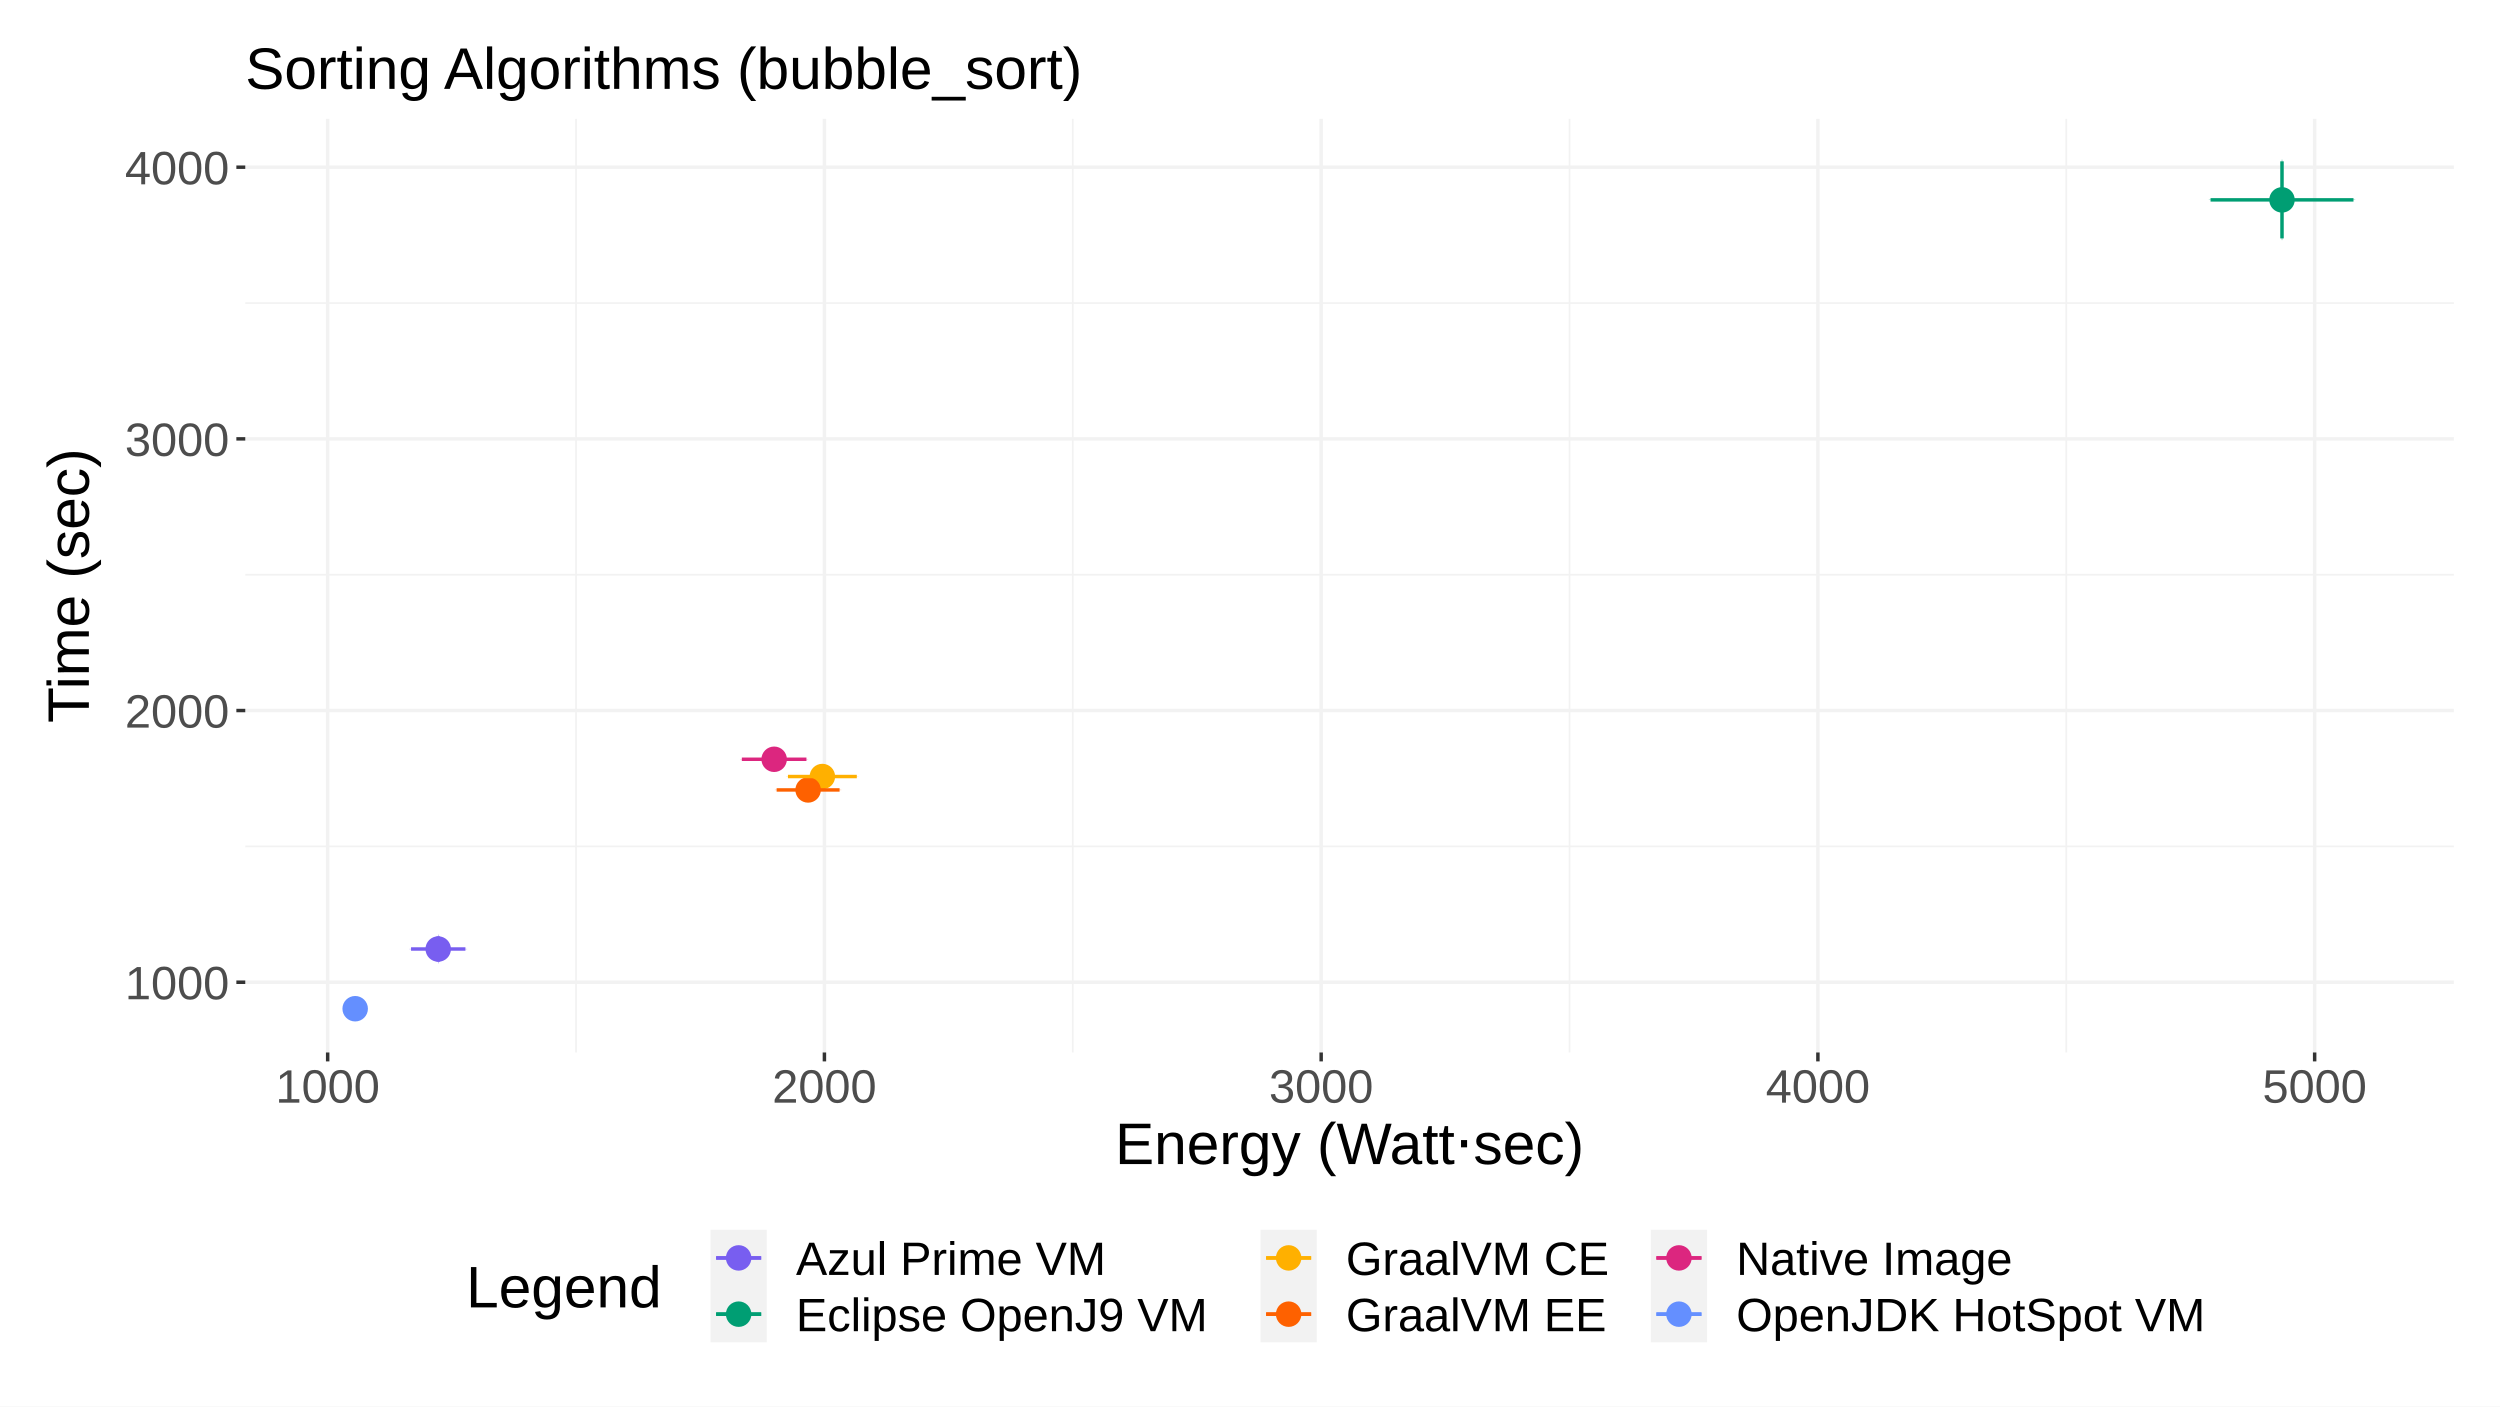
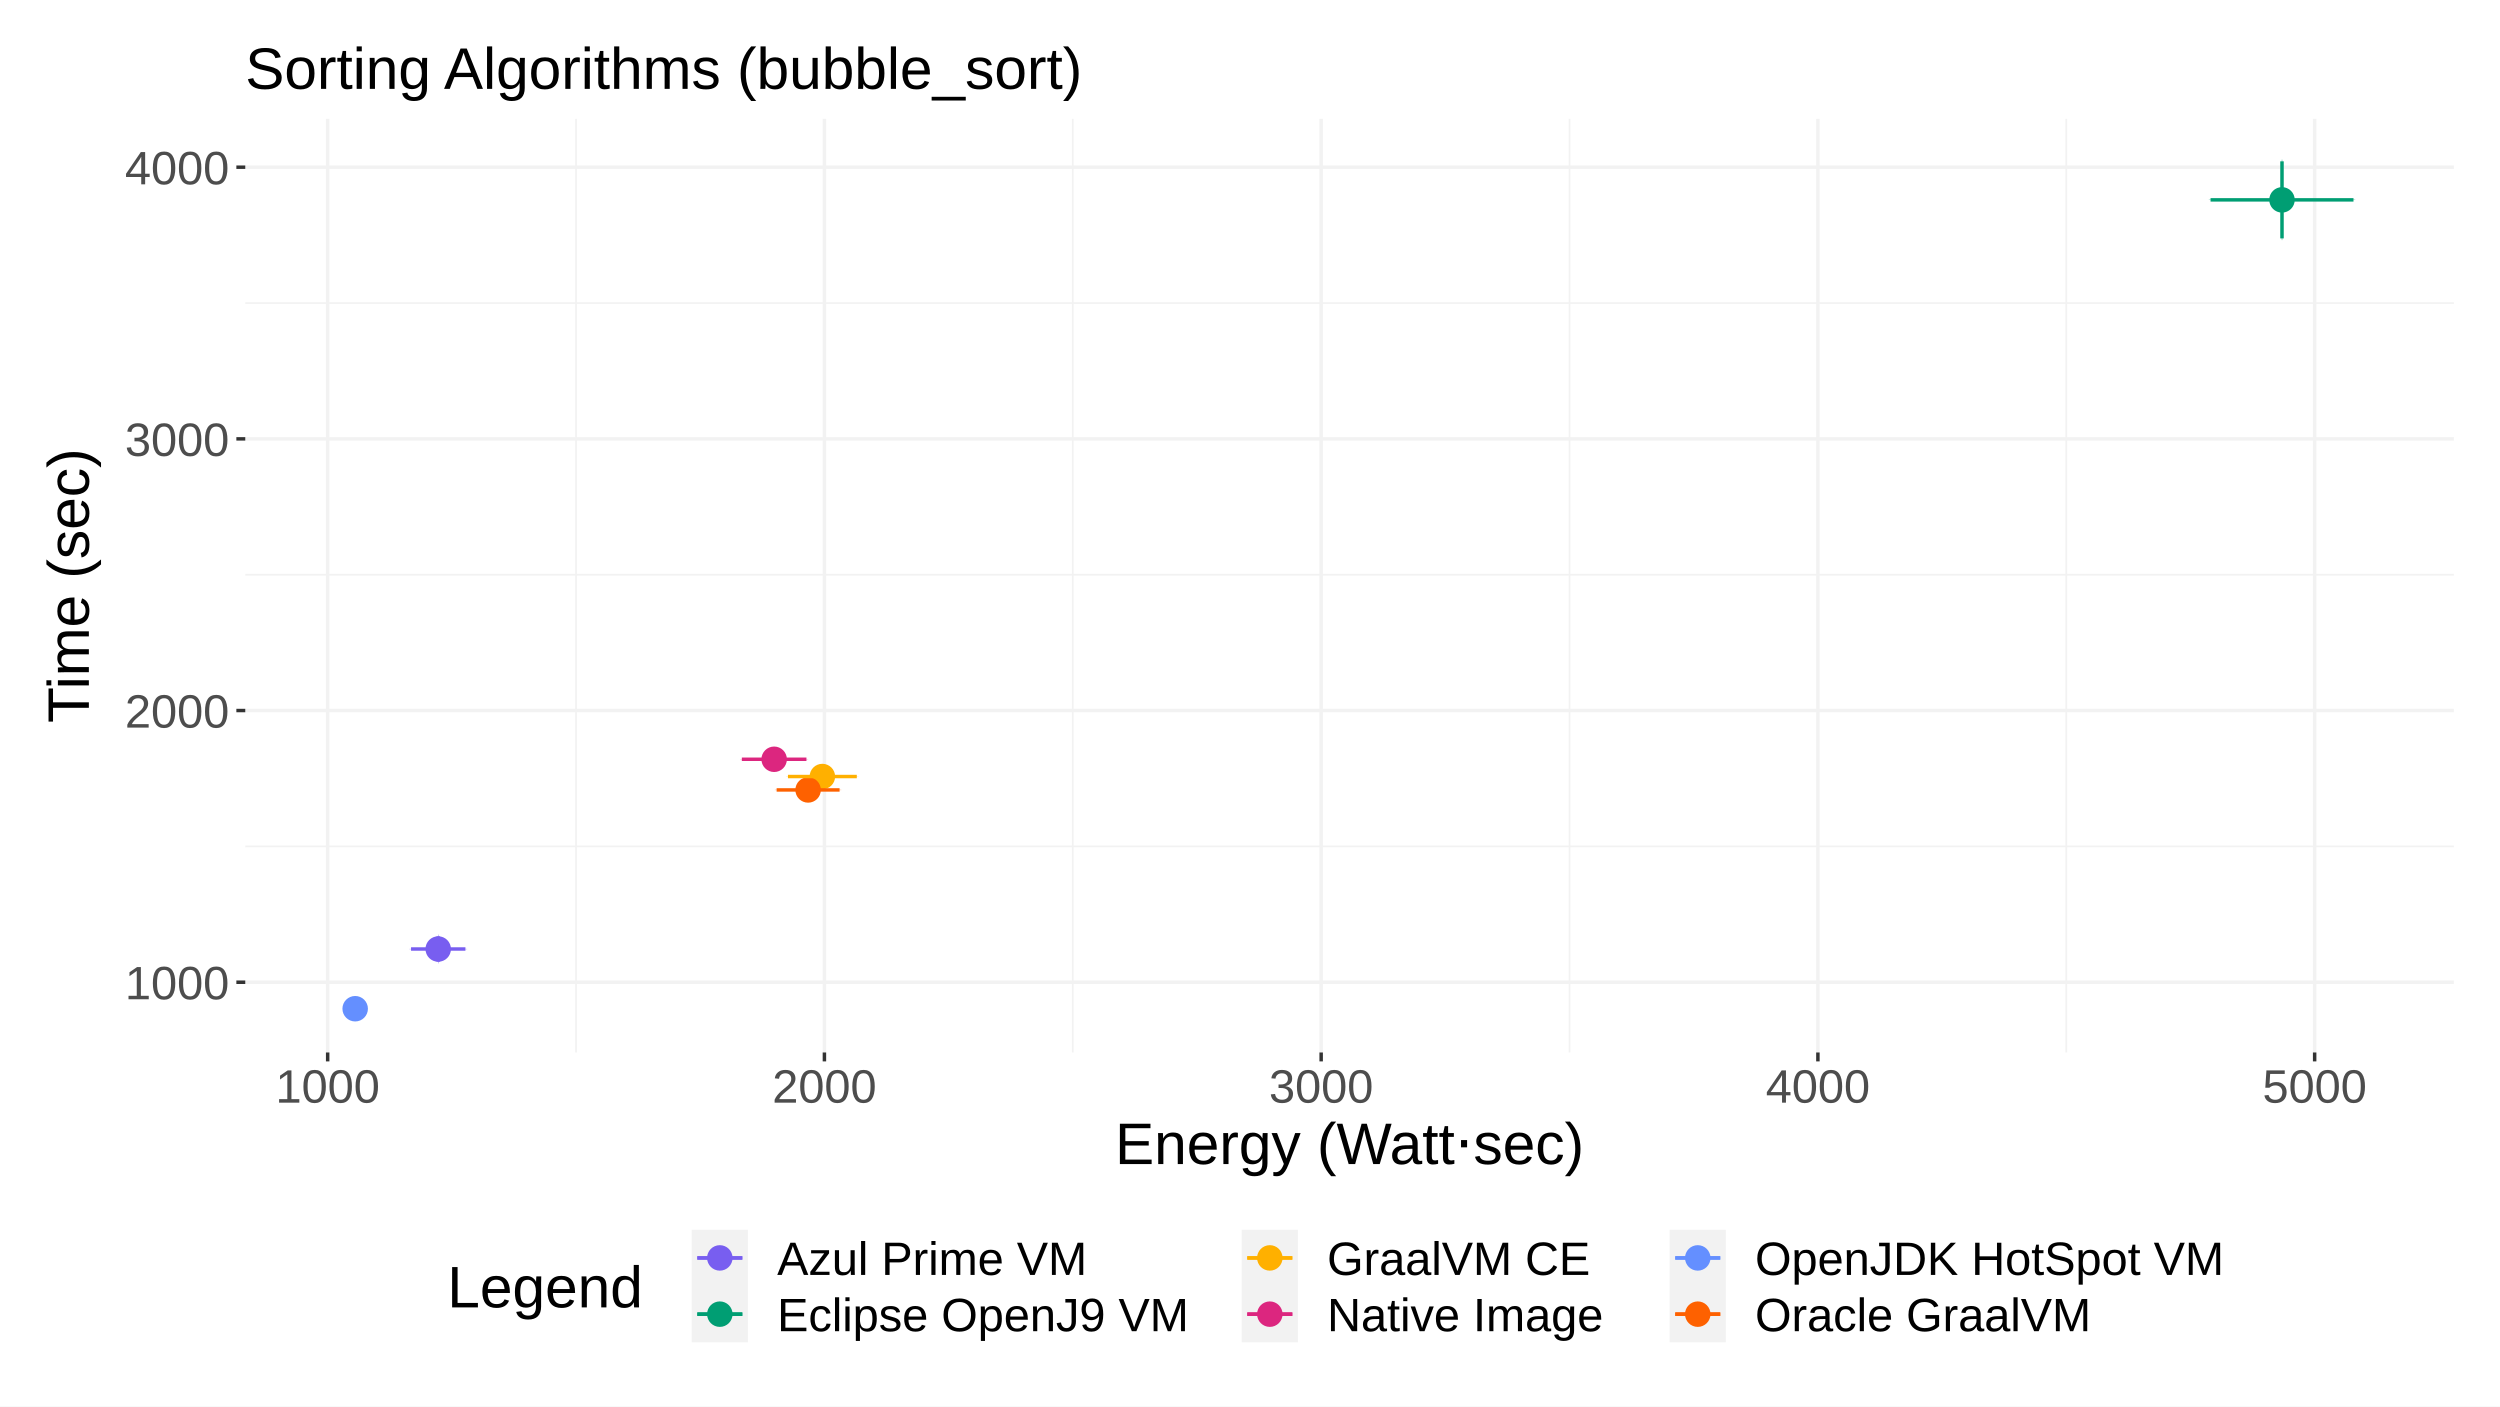
<svg xmlns="http://www.w3.org/2000/svg" class="svglite" width="768.00pt" height="432.00pt" viewBox="0 0 768.00 432.00">
  <defs>
    <style type="text/css">
    .svglite line, .svglite polyline, .svglite polygon, .svglite path, .svglite rect, .svglite circle {
      fill: none;
      stroke: #000000;
      stroke-linecap: round;
      stroke-linejoin: round;
      stroke-miterlimit: 10.00;
    }
    .svglite text {
      white-space: pre;
    }
  </style>
  </defs>
  <rect width="100%" height="100%" style="stroke: none; fill: #FFFFFF;" />
  <defs>
    <clipPath id="cpMC4wMHw3NjguMDB8MC4wMHw0MzIuMDA=">
      <rect x="0.00" y="0.00" width="768.00" height="432.00" />
    </clipPath>
  </defs>
  <g clip-path="url(#cpMC4wMHw3NjguMDB8MC4wMHw0MzIuMDA=)">
    <rect x="0.00" y="0.00" width="768.00" height="432.00" style="stroke-width: 1.07; stroke: #FFFFFF; fill: #FFFFFF;" />
  </g>
  <defs>
    <clipPath id="cpNzUuMzV8NzUzLjgzfDM2LjUyfDMyMy4zMg==">
      <rect x="75.35" y="36.52" width="678.48" height="286.80" />
    </clipPath>
  </defs>
  <g clip-path="url(#cpNzUuMzV8NzUzLjgzfDM2LjUyfDMyMy4zMg==)">
    <rect x="75.35" y="36.52" width="678.48" height="286.80" style="stroke-width: 1.07; stroke: none;" />
    <polyline points="75.35,260.01 753.83,260.01 " style="stroke-width: 0.53; stroke: #F2F2F2; stroke-linecap: butt;" />
    <polyline points="75.35,176.55 753.83,176.55 " style="stroke-width: 0.53; stroke: #F2F2F2; stroke-linecap: butt;" />
    <polyline points="75.35,93.10 753.83,93.10 " style="stroke-width: 0.53; stroke: #F2F2F2; stroke-linecap: butt;" />
    <polyline points="176.96,323.32 176.96,36.52 " style="stroke-width: 0.53; stroke: #F2F2F2; stroke-linecap: butt;" />
    <polyline points="329.56,323.32 329.56,36.52 " style="stroke-width: 0.53; stroke: #F2F2F2; stroke-linecap: butt;" />
    <polyline points="482.16,323.32 482.16,36.52 " style="stroke-width: 0.53; stroke: #F2F2F2; stroke-linecap: butt;" />
    <polyline points="634.76,323.32 634.76,36.52 " style="stroke-width: 0.53; stroke: #F2F2F2; stroke-linecap: butt;" />
    <polyline points="75.35,301.74 753.83,301.74 " style="stroke-width: 1.07; stroke: #F2F2F2; stroke-linecap: butt;" />
    <polyline points="75.35,218.28 753.83,218.28 " style="stroke-width: 1.07; stroke: #F2F2F2; stroke-linecap: butt;" />
    <polyline points="75.35,134.82 753.83,134.82 " style="stroke-width: 1.07; stroke: #F2F2F2; stroke-linecap: butt;" />
    <polyline points="75.35,51.37 753.83,51.37 " style="stroke-width: 1.07; stroke: #F2F2F2; stroke-linecap: butt;" />
    <polyline points="100.66,323.32 100.66,36.52 " style="stroke-width: 1.07; stroke: #F2F2F2; stroke-linecap: butt;" />
    <polyline points="253.26,323.32 253.26,36.52 " style="stroke-width: 1.07; stroke: #F2F2F2; stroke-linecap: butt;" />
    <polyline points="405.86,323.32 405.86,36.52 " style="stroke-width: 1.07; stroke: #F2F2F2; stroke-linecap: butt;" />
    <polyline points="558.46,323.32 558.46,36.52 " style="stroke-width: 1.07; stroke: #F2F2F2; stroke-linecap: butt;" />
    <polyline points="711.06,323.32 711.06,36.52 " style="stroke-width: 1.07; stroke: #F2F2F2; stroke-linecap: butt;" />
    <circle cx="134.62" cy="291.54" r="3.56" style="stroke-width: 0.71; stroke: #785EF0; fill: #785EF0;" />
    <circle cx="701.03" cy="61.40" r="3.56" style="stroke-width: 0.71; stroke: #009E73; fill: #009E73;" />
    <circle cx="252.63" cy="238.55" r="3.56" style="stroke-width: 0.71; stroke: #FFB000; fill: #FFB000;" />
    <circle cx="248.25" cy="242.67" r="3.56" style="stroke-width: 0.71; stroke: #FE6100; fill: #FE6100;" />
    <circle cx="237.82" cy="233.25" r="3.56" style="stroke-width: 0.71; stroke: #DC267F; fill: #DC267F;" />
    <circle cx="109.11" cy="309.88" r="3.56" style="stroke-width: 0.71; stroke: #648FFF; fill: #648FFF;" />
    <polyline points="142.98,291.57 142.98,291.51 " style="stroke-width: 1.07; stroke: #785EF0; stroke-linecap: butt;" />
    <polyline points="142.98,291.54 126.27,291.54 " style="stroke-width: 1.07; stroke: #785EF0; stroke-linecap: butt;" />
    <polyline points="126.27,291.57 126.27,291.51 " style="stroke-width: 1.07; stroke: #785EF0; stroke-linecap: butt;" />
    <polyline points="722.99,61.43 722.99,61.37 " style="stroke-width: 1.07; stroke: #009E73; stroke-linecap: butt;" />
    <polyline points="722.99,61.40 679.08,61.40 " style="stroke-width: 1.07; stroke: #009E73; stroke-linecap: butt;" />
    <polyline points="679.08,61.43 679.08,61.37 " style="stroke-width: 1.07; stroke: #009E73; stroke-linecap: butt;" />
    <polyline points="263.21,238.58 263.21,238.52 " style="stroke-width: 1.07; stroke: #FFB000; stroke-linecap: butt;" />
    <polyline points="263.21,238.55 242.06,238.55 " style="stroke-width: 1.07; stroke: #FFB000; stroke-linecap: butt;" />
    <polyline points="242.06,238.58 242.06,238.52 " style="stroke-width: 1.07; stroke: #FFB000; stroke-linecap: butt;" />
    <polyline points="257.92,242.70 257.92,242.64 " style="stroke-width: 1.07; stroke: #FE6100; stroke-linecap: butt;" />
    <polyline points="257.92,242.67 238.58,242.67 " style="stroke-width: 1.07; stroke: #FE6100; stroke-linecap: butt;" />
    <polyline points="238.58,242.70 238.58,242.64 " style="stroke-width: 1.07; stroke: #FE6100; stroke-linecap: butt;" />
    <polyline points="247.74,233.27 247.74,233.22 " style="stroke-width: 1.07; stroke: #DC267F; stroke-linecap: butt;" />
    <polyline points="247.74,233.25 227.89,233.25 " style="stroke-width: 1.07; stroke: #DC267F; stroke-linecap: butt;" />
    <polyline points="227.89,233.27 227.89,233.22 " style="stroke-width: 1.07; stroke: #DC267F; stroke-linecap: butt;" />
    <polyline points="112.04,309.91 112.04,309.85 " style="stroke-width: 1.07; stroke: #648FFF; stroke-linecap: butt;" />
    <polyline points="112.04,309.88 106.19,309.88 " style="stroke-width: 1.07; stroke: #648FFF; stroke-linecap: butt;" />
    <polyline points="106.19,309.91 106.19,309.85 " style="stroke-width: 1.07; stroke: #648FFF; stroke-linecap: butt;" />
    <polyline points="134.57,287.64 134.68,287.64 " style="stroke-width: 1.07; stroke: #785EF0; stroke-linecap: butt;" />
    <polyline points="134.62,287.64 134.62,295.43 " style="stroke-width: 1.07; stroke: #785EF0; stroke-linecap: butt;" />
    <polyline points="134.57,295.43 134.68,295.43 " style="stroke-width: 1.07; stroke: #785EF0; stroke-linecap: butt;" />
    <polyline points="700.98,49.56 701.09,49.56 " style="stroke-width: 1.07; stroke: #009E73; stroke-linecap: butt;" />
    <polyline points="701.03,49.56 701.03,73.24 " style="stroke-width: 1.07; stroke: #009E73; stroke-linecap: butt;" />
    <polyline points="700.98,73.24 701.09,73.24 " style="stroke-width: 1.07; stroke: #009E73; stroke-linecap: butt;" />
    <polyline points="252.58,237.13 252.69,237.13 " style="stroke-width: 1.07; stroke: #FFB000; stroke-linecap: butt;" />
    <polyline points="252.63,237.13 252.63,239.97 " style="stroke-width: 1.07; stroke: #FFB000; stroke-linecap: butt;" />
    <polyline points="252.58,239.97 252.69,239.97 " style="stroke-width: 1.07; stroke: #FFB000; stroke-linecap: butt;" />
    <polyline points="248.20,242.35 248.31,242.35 " style="stroke-width: 1.07; stroke: #FE6100; stroke-linecap: butt;" />
    <polyline points="248.25,242.35 248.25,242.98 " style="stroke-width: 1.07; stroke: #FE6100; stroke-linecap: butt;" />
    <polyline points="248.20,242.98 248.31,242.98 " style="stroke-width: 1.07; stroke: #FE6100; stroke-linecap: butt;" />
    <polyline points="237.76,231.59 237.87,231.59 " style="stroke-width: 1.07; stroke: #DC267F; stroke-linecap: butt;" />
    <polyline points="237.82,231.59 237.82,234.90 " style="stroke-width: 1.07; stroke: #DC267F; stroke-linecap: butt;" />
    <polyline points="237.76,234.90 237.87,234.90 " style="stroke-width: 1.07; stroke: #DC267F; stroke-linecap: butt;" />
    <polyline points="109.06,309.47 109.17,309.47 " style="stroke-width: 1.07; stroke: #648FFF; stroke-linecap: butt;" />
    <polyline points="109.11,309.47 109.11,310.29 " style="stroke-width: 1.07; stroke: #648FFF; stroke-linecap: butt;" />
    <polyline points="109.06,310.29 109.17,310.29 " style="stroke-width: 1.07; stroke: #648FFF; stroke-linecap: butt;" />
  </g>
  <g clip-path="url(#cpMC4wMHw3NjguMDB8MC4wMHw0MzIuMDA=)">
    <text x="70.42" y="306.98" text-anchor="end" style="font-size: 14.40px;fill: #4D4D4D; font-family: &quot;Liberation Sans&quot;;" textLength="36.63px" lengthAdjust="spacingAndGlyphs">1000</text>
    <text x="70.42" y="223.53" text-anchor="end" style="font-size: 14.40px;fill: #4D4D4D; font-family: &quot;Liberation Sans&quot;;" textLength="36.63px" lengthAdjust="spacingAndGlyphs">2000</text>
    <text x="70.42" y="140.07" text-anchor="end" style="font-size: 14.40px;fill: #4D4D4D; font-family: &quot;Liberation Sans&quot;;" textLength="36.63px" lengthAdjust="spacingAndGlyphs">3000</text>
    <text x="70.42" y="56.62" text-anchor="end" style="font-size: 14.40px;fill: #4D4D4D; font-family: &quot;Liberation Sans&quot;;" textLength="36.63px" lengthAdjust="spacingAndGlyphs">4000</text>
    <polyline points="72.61,301.74 75.35,301.74 " style="stroke-width: 1.07; stroke: #333333; stroke-linecap: butt;" />
    <polyline points="72.61,218.28 75.35,218.28 " style="stroke-width: 1.07; stroke: #333333; stroke-linecap: butt;" />
    <polyline points="72.61,134.82 75.35,134.82 " style="stroke-width: 1.07; stroke: #333333; stroke-linecap: butt;" />
    <polyline points="72.61,51.37 75.35,51.37 " style="stroke-width: 1.07; stroke: #333333; stroke-linecap: butt;" />
    <polyline points="100.66,326.06 100.66,323.32 " style="stroke-width: 1.07; stroke: #333333; stroke-linecap: butt;" />
    <polyline points="253.26,326.06 253.26,323.32 " style="stroke-width: 1.07; stroke: #333333; stroke-linecap: butt;" />
    <polyline points="405.86,326.06 405.86,323.32 " style="stroke-width: 1.07; stroke: #333333; stroke-linecap: butt;" />
    <polyline points="558.46,326.06 558.46,323.32 " style="stroke-width: 1.07; stroke: #333333; stroke-linecap: butt;" />
    <polyline points="711.06,326.06 711.06,323.32 " style="stroke-width: 1.07; stroke: #333333; stroke-linecap: butt;" />
    <text x="100.66" y="338.74" text-anchor="middle" style="font-size: 14.40px;fill: #4D4D4D; font-family: &quot;Liberation Sans&quot;;" textLength="36.63px" lengthAdjust="spacingAndGlyphs">1000</text>
    <text x="253.26" y="338.74" text-anchor="middle" style="font-size: 14.40px;fill: #4D4D4D; font-family: &quot;Liberation Sans&quot;;" textLength="36.63px" lengthAdjust="spacingAndGlyphs">2000</text>
    <text x="405.86" y="338.74" text-anchor="middle" style="font-size: 14.40px;fill: #4D4D4D; font-family: &quot;Liberation Sans&quot;;" textLength="36.63px" lengthAdjust="spacingAndGlyphs">3000</text>
    <text x="558.46" y="338.74" text-anchor="middle" style="font-size: 14.40px;fill: #4D4D4D; font-family: &quot;Liberation Sans&quot;;" textLength="36.63px" lengthAdjust="spacingAndGlyphs">4000</text>
    <text x="711.06" y="338.74" text-anchor="middle" style="font-size: 14.40px;fill: #4D4D4D; font-family: &quot;Liberation Sans&quot;;" textLength="36.63px" lengthAdjust="spacingAndGlyphs">5000</text>
    <text x="414.59" y="357.60" text-anchor="middle" style="font-size: 18.00px; font-family: &quot;Liberation Sans&quot;;" textLength="160.65px" lengthAdjust="spacingAndGlyphs">Energy (Watt⋅sec)</text>
    <text transform="translate(27.30,179.92) rotate(-90)" text-anchor="middle" style="font-size: 18.00px; font-family: &quot;Liberation Sans&quot;;" textLength="94.16px" lengthAdjust="spacingAndGlyphs">Time (sec)</text>
-     <rect x="137.71" y="372.31" width="553.75" height="45.52" style="stroke-width: 1.07; stroke: none; fill: #FFFFFF;" />
-     <text x="143.19" y="401.63" style="font-size: 18.00px; font-family: &quot;Liberation Sans&quot;;" textLength="66.12px" lengthAdjust="spacingAndGlyphs">Legend</text>
-     <rect x="218.27" y="377.79" width="17.28" height="17.28" style="stroke-width: 1.07; stroke: none; fill: #F2F2F2;" />
-     <circle cx="226.91" cy="386.43" r="3.56" style="stroke-width: 0.71; stroke: #785EF0; fill: #785EF0;" />
-     <line x1="220.00" y1="386.43" x2="233.83" y2="386.43" style="stroke-width: 1.07; stroke: #785EF0; stroke-linecap: butt;" />
-     <line x1="220.00" y1="386.43" x2="233.83" y2="386.43" style="stroke-width: 1.07; stroke: #785EF0; stroke-linecap: butt;" />
-     <rect x="218.27" y="395.07" width="17.28" height="17.28" style="stroke-width: 1.07; stroke: none; fill: #F2F2F2;" />
-     <circle cx="226.91" cy="403.71" r="3.56" style="stroke-width: 0.71; stroke: #009E73; fill: #009E73;" />
-     <line x1="220.00" y1="403.71" x2="233.83" y2="403.71" style="stroke-width: 1.07; stroke: #009E73; stroke-linecap: butt;" />
-     <line x1="220.00" y1="403.71" x2="233.83" y2="403.71" style="stroke-width: 1.07; stroke: #009E73; stroke-linecap: butt;" />
-     <rect x="387.23" y="377.79" width="17.28" height="17.28" style="stroke-width: 1.07; stroke: none; fill: #F2F2F2;" />
-     <circle cx="395.87" cy="386.43" r="3.56" style="stroke-width: 0.71; stroke: #FFB000; fill: #FFB000;" />
-     <line x1="388.96" y1="386.43" x2="402.78" y2="386.43" style="stroke-width: 1.07; stroke: #FFB000; stroke-linecap: butt;" />
-     <line x1="388.96" y1="386.43" x2="402.78" y2="386.43" style="stroke-width: 1.07; stroke: #FFB000; stroke-linecap: butt;" />
-     <rect x="387.23" y="395.07" width="17.28" height="17.28" style="stroke-width: 1.07; stroke: none; fill: #F2F2F2;" />
-     <circle cx="395.87" cy="403.71" r="3.56" style="stroke-width: 0.71; stroke: #FE6100; fill: #FE6100;" />
-     <line x1="388.96" y1="403.71" x2="402.78" y2="403.71" style="stroke-width: 1.07; stroke: #FE6100; stroke-linecap: butt;" />
-     <line x1="388.96" y1="403.71" x2="402.78" y2="403.71" style="stroke-width: 1.07; stroke: #FE6100; stroke-linecap: butt;" />
-     <rect x="507.13" y="377.79" width="17.28" height="17.28" style="stroke-width: 1.07; stroke: none; fill: #F2F2F2;" />
-     <circle cx="515.77" cy="386.43" r="3.56" style="stroke-width: 0.71; stroke: #DC267F; fill: #DC267F;" />
-     <line x1="508.85" y1="386.43" x2="522.68" y2="386.43" style="stroke-width: 1.07; stroke: #DC267F; stroke-linecap: butt;" />
-     <line x1="508.85" y1="386.43" x2="522.68" y2="386.43" style="stroke-width: 1.07; stroke: #DC267F; stroke-linecap: butt;" />
-     <rect x="507.13" y="395.07" width="17.28" height="17.28" style="stroke-width: 1.07; stroke: none; fill: #F2F2F2;" />
-     <circle cx="515.77" cy="403.71" r="3.56" style="stroke-width: 0.71; stroke: #648FFF; fill: #648FFF;" />
-     <line x1="508.85" y1="403.71" x2="522.68" y2="403.71" style="stroke-width: 1.07; stroke: #648FFF; stroke-linecap: butt;" />
-     <line x1="508.85" y1="403.71" x2="522.68" y2="403.71" style="stroke-width: 1.07; stroke: #648FFF; stroke-linecap: butt;" />
-     <text x="244.52" y="391.67" style="font-size: 14.40px; font-family: &quot;Liberation Sans&quot;;" textLength="103.13px" lengthAdjust="spacingAndGlyphs">Azul Prime VM</text>
-     <text x="244.52" y="408.95" style="font-size: 14.40px; font-family: &quot;Liberation Sans&quot;;" textLength="133.74px" lengthAdjust="spacingAndGlyphs">Eclipse OpenJ9 VM</text>
-     <text x="413.47" y="391.67" style="font-size: 14.40px; font-family: &quot;Liberation Sans&quot;;" textLength="84.69px" lengthAdjust="spacingAndGlyphs">GraalVM CE</text>
-     <text x="413.47" y="408.95" style="font-size: 14.40px; font-family: &quot;Liberation Sans&quot;;" textLength="83.73px" lengthAdjust="spacingAndGlyphs">GraalVM EE</text>
-     <text x="533.37" y="391.67" style="font-size: 14.40px; font-family: &quot;Liberation Sans&quot;;" textLength="96.25px" lengthAdjust="spacingAndGlyphs">Native Image</text>
-     <text x="533.37" y="408.95" style="font-size: 14.40px; font-family: &quot;Liberation Sans&quot;;" textLength="152.61px" lengthAdjust="spacingAndGlyphs">OpenJDK HotSpot VM</text>
+     <rect x="131.93" y="372.31" width="565.32" height="45.52" style="stroke-width: 1.07; stroke: none; fill: #FFFFFF;" />
+     <text x="137.41" y="401.63" style="font-size: 18.00px; font-family: &quot;Liberation Sans&quot;;" textLength="66.12px" lengthAdjust="spacingAndGlyphs">Legend</text>
+     <rect x="212.49" y="377.79" width="17.28" height="17.28" style="stroke-width: 1.07; stroke: none; fill: #F2F2F2;" />
+     <circle cx="221.13" cy="386.43" r="3.56" style="stroke-width: 0.71; stroke: #785EF0; fill: #785EF0;" />
+     <line x1="214.22" y1="386.43" x2="228.04" y2="386.43" style="stroke-width: 1.07; stroke: #785EF0; stroke-linecap: butt;" />
+     <line x1="214.22" y1="386.43" x2="228.04" y2="386.43" style="stroke-width: 1.07; stroke: #785EF0; stroke-linecap: butt;" />
+     <rect x="212.49" y="395.07" width="17.28" height="17.28" style="stroke-width: 1.07; stroke: none; fill: #F2F2F2;" />
+     <circle cx="221.13" cy="403.71" r="3.56" style="stroke-width: 0.71; stroke: #009E73; fill: #009E73;" />
+     <line x1="214.22" y1="403.71" x2="228.04" y2="403.71" style="stroke-width: 1.07; stroke: #009E73; stroke-linecap: butt;" />
+     <line x1="214.22" y1="403.71" x2="228.04" y2="403.71" style="stroke-width: 1.07; stroke: #009E73; stroke-linecap: butt;" />
+     <rect x="381.45" y="377.79" width="17.28" height="17.28" style="stroke-width: 1.07; stroke: none; fill: #F2F2F2;" />
+     <circle cx="390.09" cy="386.43" r="3.56" style="stroke-width: 0.71; stroke: #FFB000; fill: #FFB000;" />
+     <line x1="383.17" y1="386.43" x2="397.00" y2="386.43" style="stroke-width: 1.07; stroke: #FFB000; stroke-linecap: butt;" />
+     <line x1="383.17" y1="386.43" x2="397.00" y2="386.43" style="stroke-width: 1.07; stroke: #FFB000; stroke-linecap: butt;" />
+     <rect x="381.45" y="395.07" width="17.28" height="17.28" style="stroke-width: 1.07; stroke: none; fill: #F2F2F2;" />
+     <circle cx="390.09" cy="403.71" r="3.56" style="stroke-width: 0.71; stroke: #DC267F; fill: #DC267F;" />
+     <line x1="383.17" y1="403.71" x2="397.00" y2="403.71" style="stroke-width: 1.07; stroke: #DC267F; stroke-linecap: butt;" />
+     <line x1="383.17" y1="403.71" x2="397.00" y2="403.71" style="stroke-width: 1.07; stroke: #DC267F; stroke-linecap: butt;" />
+     <rect x="512.91" y="377.79" width="17.28" height="17.28" style="stroke-width: 1.07; stroke: none; fill: #F2F2F2;" />
+     <circle cx="521.55" cy="386.43" r="3.56" style="stroke-width: 0.71; stroke: #648FFF; fill: #648FFF;" />
+     <line x1="514.64" y1="386.43" x2="528.46" y2="386.43" style="stroke-width: 1.07; stroke: #648FFF; stroke-linecap: butt;" />
+     <line x1="514.64" y1="386.43" x2="528.46" y2="386.43" style="stroke-width: 1.07; stroke: #648FFF; stroke-linecap: butt;" />
+     <rect x="512.91" y="395.07" width="17.28" height="17.28" style="stroke-width: 1.07; stroke: none; fill: #F2F2F2;" />
+     <circle cx="521.55" cy="403.71" r="3.56" style="stroke-width: 0.71; stroke: #FE6100; fill: #FE6100;" />
+     <line x1="514.64" y1="403.71" x2="528.46" y2="403.71" style="stroke-width: 1.07; stroke: #FE6100; stroke-linecap: butt;" />
+     <line x1="514.64" y1="403.71" x2="528.46" y2="403.71" style="stroke-width: 1.07; stroke: #FE6100; stroke-linecap: butt;" />
+     <text x="238.74" y="391.67" style="font-size: 14.40px; font-family: &quot;Liberation Sans&quot;;" textLength="103.13px" lengthAdjust="spacingAndGlyphs">Azul Prime VM</text>
+     <text x="238.74" y="408.95" style="font-size: 14.40px; font-family: &quot;Liberation Sans&quot;;" textLength="133.74px" lengthAdjust="spacingAndGlyphs">Eclipse OpenJ9 VM</text>
+     <text x="407.69" y="391.67" style="font-size: 14.40px; font-family: &quot;Liberation Sans&quot;;" textLength="84.69px" lengthAdjust="spacingAndGlyphs">GraalVM CE</text>
+     <text x="407.69" y="408.95" style="font-size: 14.40px; font-family: &quot;Liberation Sans&quot;;" textLength="96.25px" lengthAdjust="spacingAndGlyphs">Native Image</text>
+     <text x="539.15" y="391.67" style="font-size: 14.40px; font-family: &quot;Liberation Sans&quot;;" textLength="152.61px" lengthAdjust="spacingAndGlyphs">OpenJDK HotSpot VM</text>
+     <text x="539.15" y="408.95" style="font-size: 14.40px; font-family: &quot;Liberation Sans&quot;;" textLength="112.37px" lengthAdjust="spacingAndGlyphs">Oracle GraalVM</text>
    <text x="75.35" y="27.30" style="font-size: 18.00px; font-family: &quot;Liberation Sans&quot;;" textLength="293.36px" lengthAdjust="spacingAndGlyphs">Sorting Algorithms (bubble_sort)</text>
  </g>
</svg>
